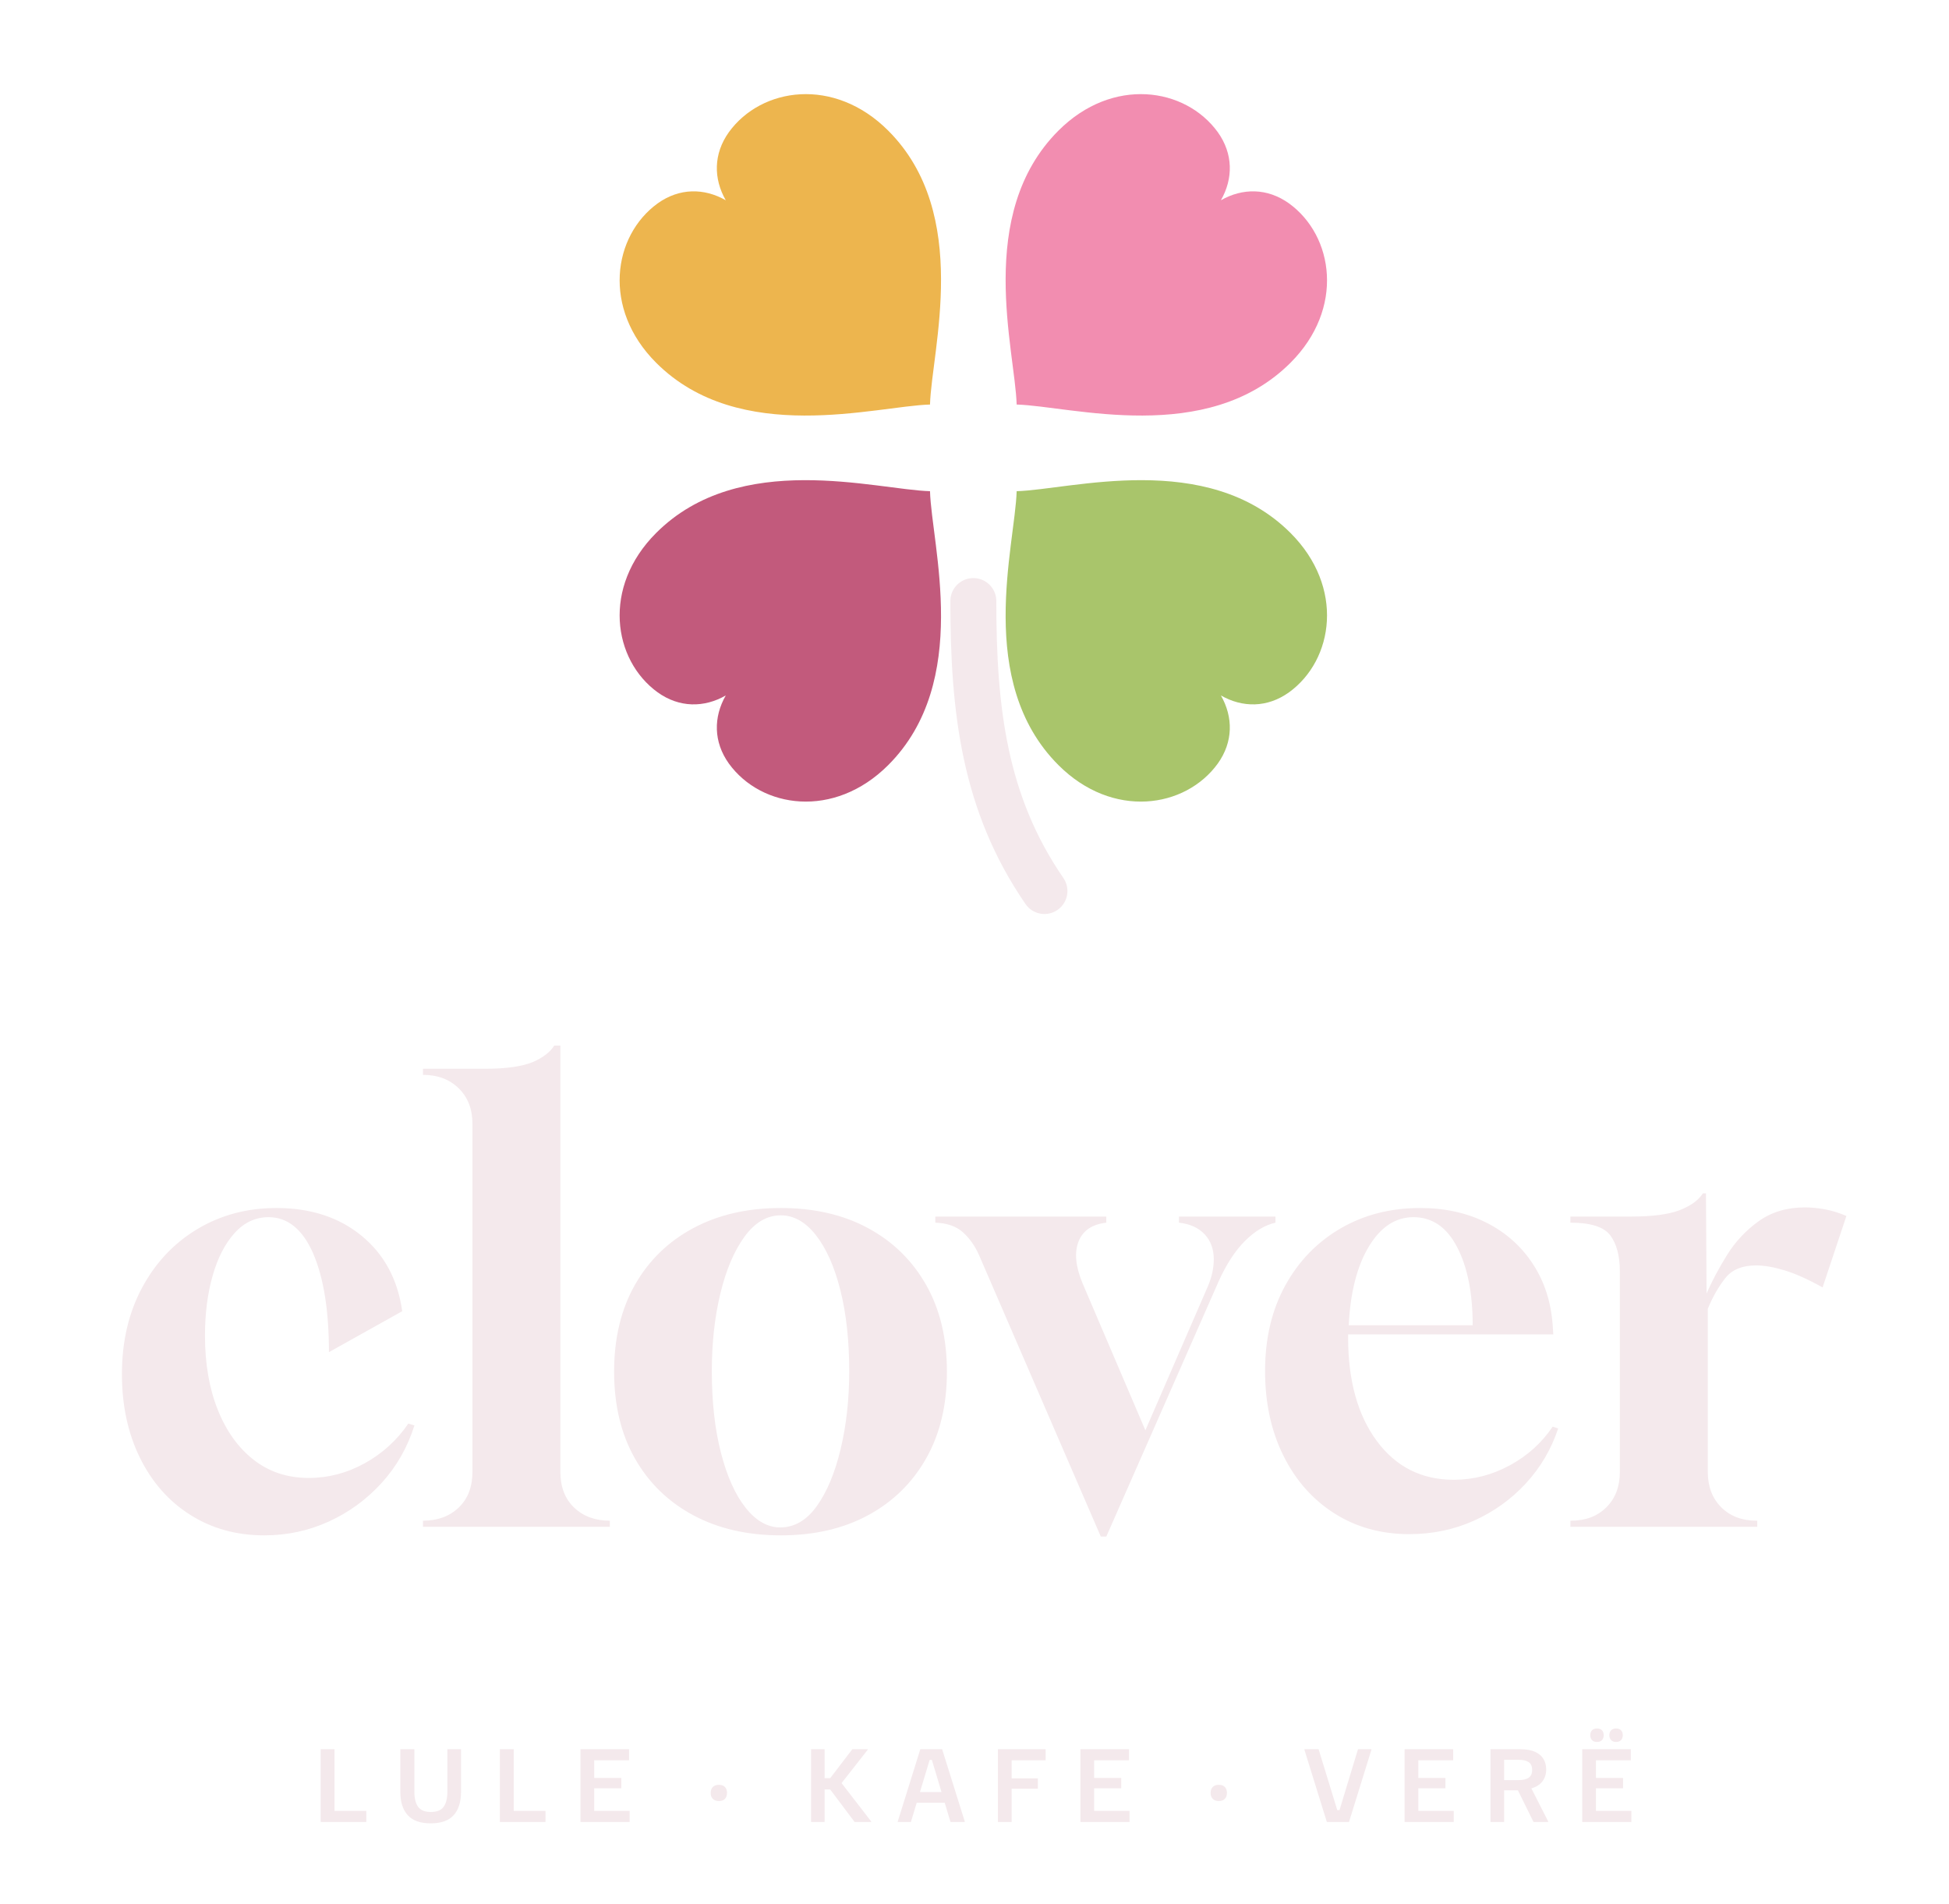
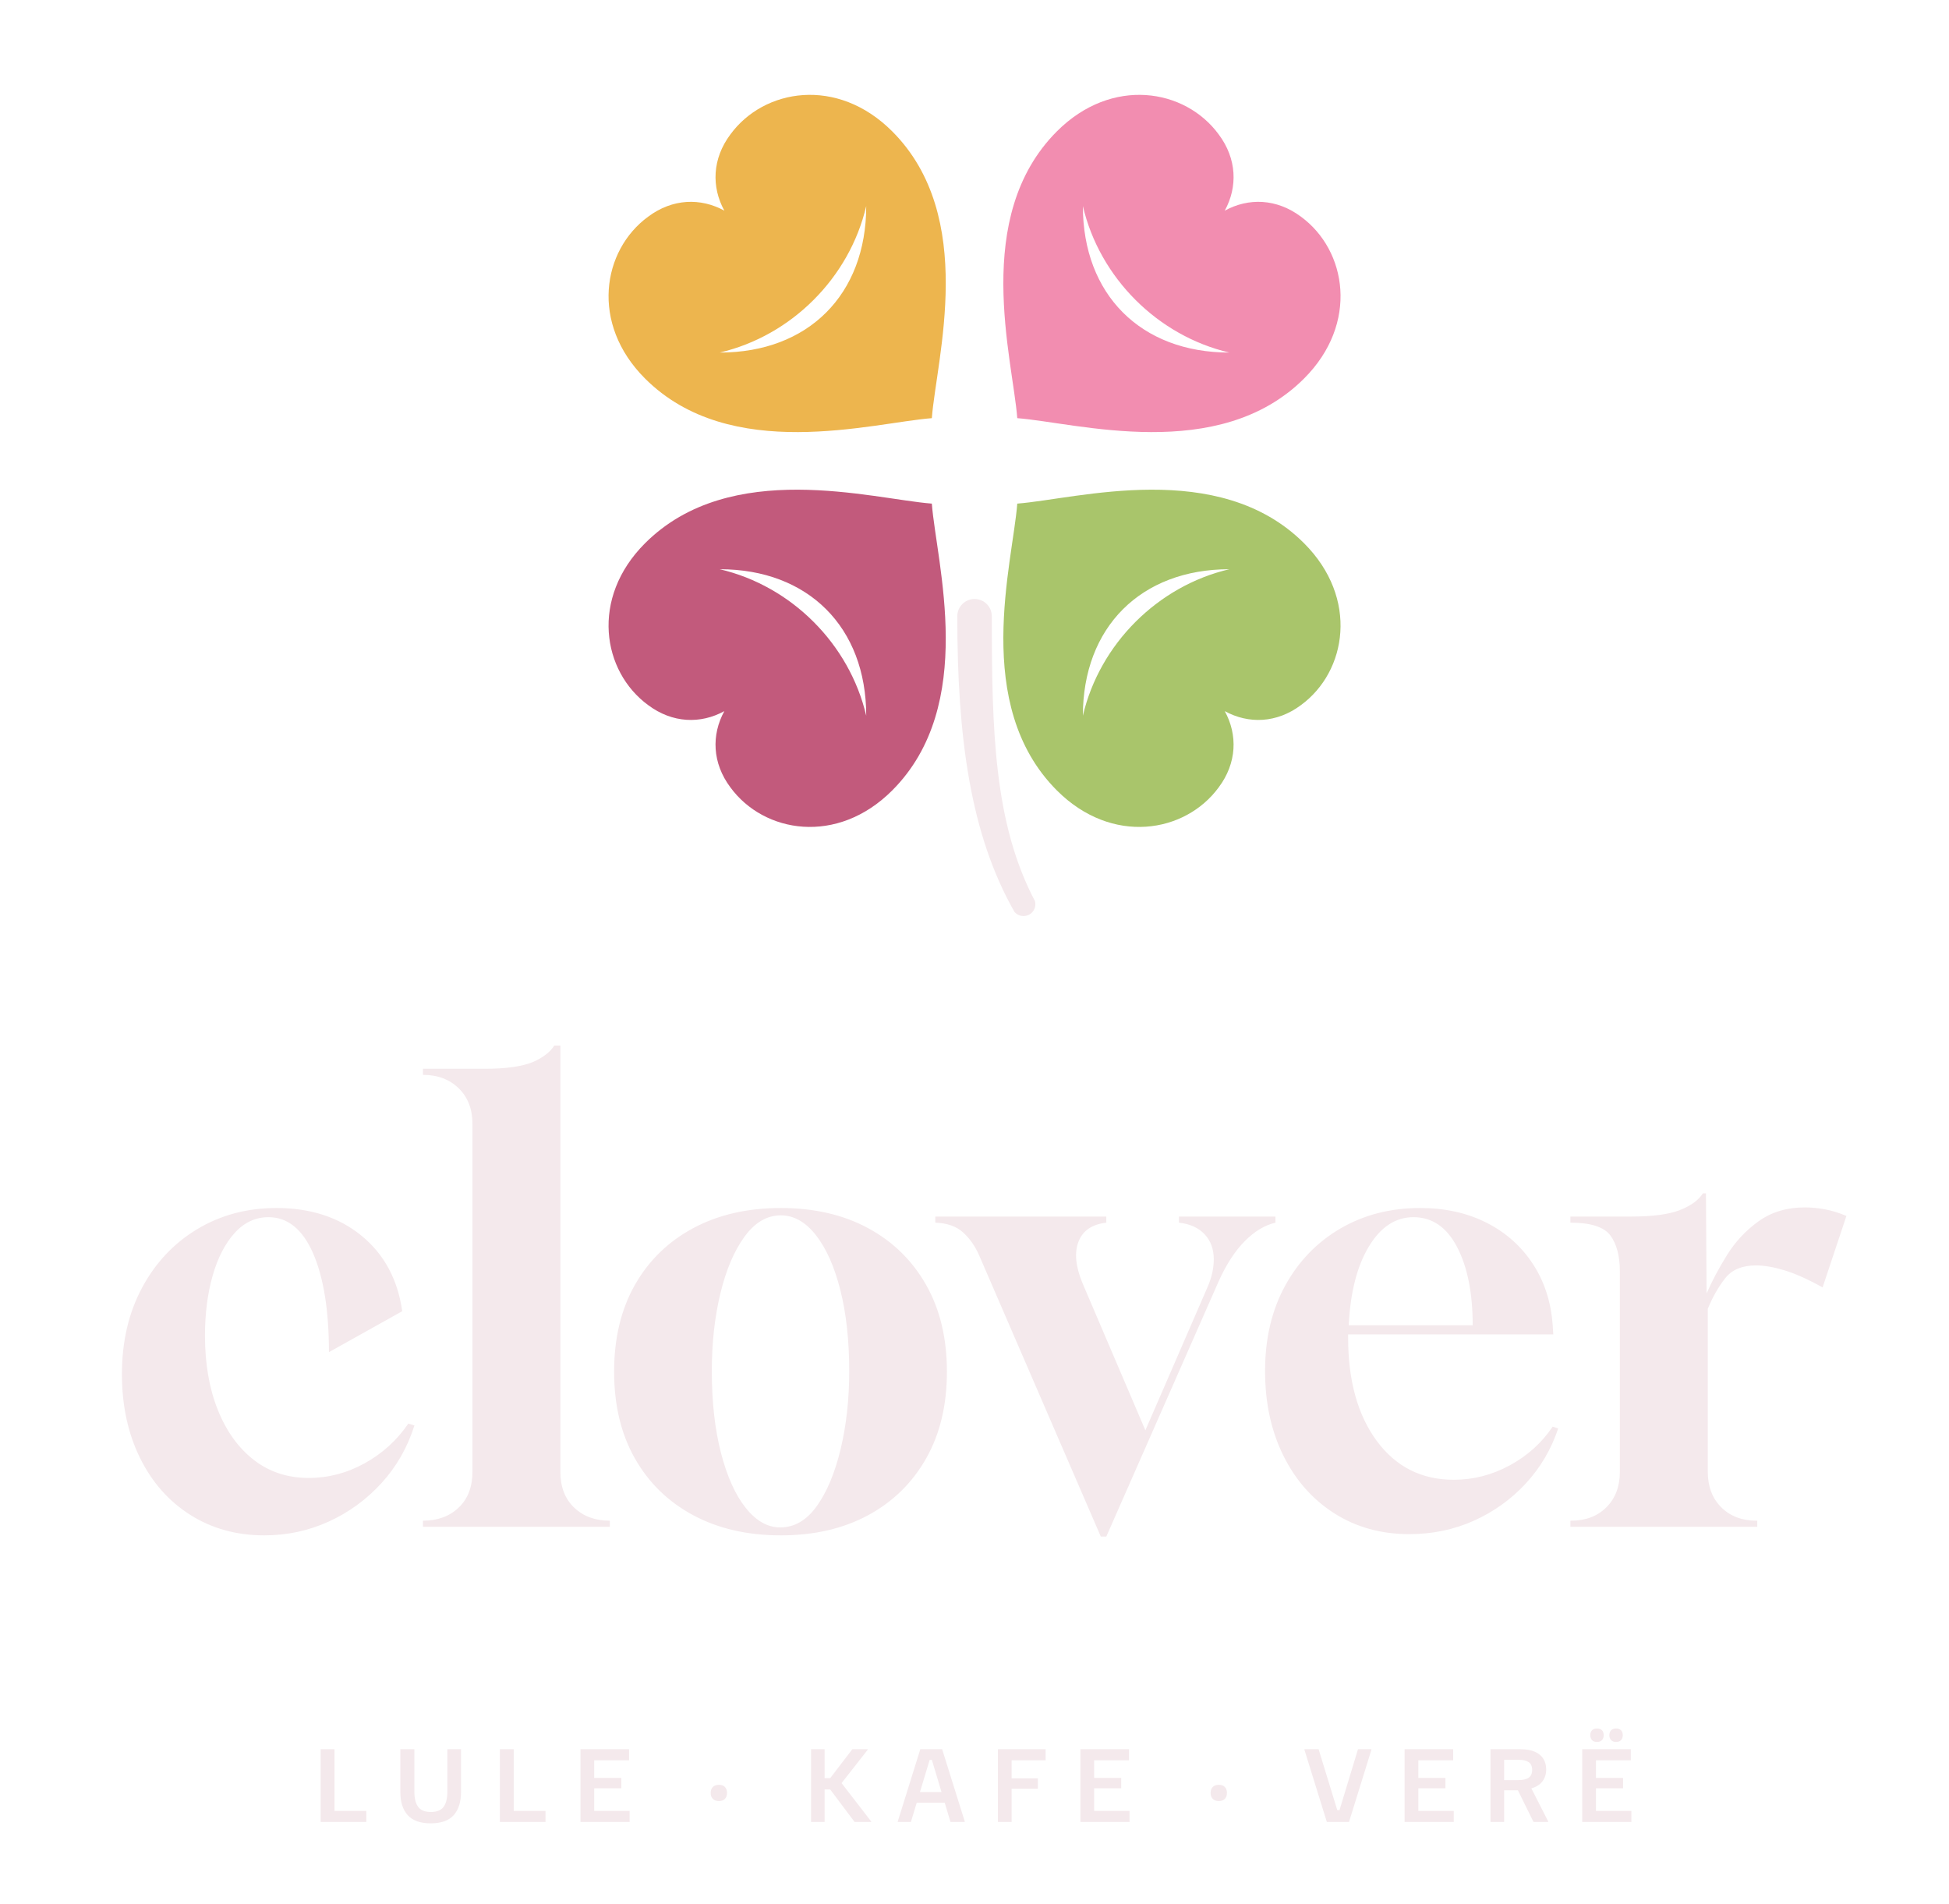
<svg xmlns="http://www.w3.org/2000/svg" viewBox="0 0 383 374" width="383" height="374" role="img">
-   <g transform="translate(83.77 -10.9) scale(2.15)">
-     <path fill="#F28DB0" transform="rotate(45 50 46) translate(50 40.4)" d="M0 0C-3.6-3.4-15-9.6-15-20.4C-15-27.4-9.6-31.4-4.6-30.6C-2.2-30.2-.6-28.6 0-26.4C.6-28.6 2.2-30.2 4.6-30.6C9.6-31.4 15-27.4 15-20.4C15-9.6 3.6-3.4 0 0Z" />
-     <path fill="#A9C56B" transform="rotate(135 50 46) translate(50 40.4)" d="M0 0C-3.6-3.4-15-9.6-15-20.4C-15-27.4-9.6-31.4-4.6-30.6C-2.2-30.2-.6-28.6 0-26.4C.6-28.6 2.2-30.2 4.6-30.6C9.6-31.4 15-27.4 15-20.4C15-9.6 3.6-3.4 0 0Z" />
-     <path fill="#C25A7C" transform="rotate(225 50 46) translate(50 40.4)" d="M0 0C-3.6-3.4-15-9.6-15-20.4C-15-27.4-9.6-31.4-4.6-30.6C-2.2-30.2-.6-28.6 0-26.4C.6-28.6 2.2-30.2 4.6-30.6C9.6-31.4 15-27.4 15-20.4C15-9.6 3.6-3.4 0 0Z" />
-     <path fill="#EDB54E" transform="rotate(315 50 46) translate(50 40.4)" d="M0 0C-3.6-3.4-15-9.6-15-20.4C-15-27.4-9.6-31.4-4.6-30.6C-2.2-30.2-.6-28.6 0-26.4C.6-28.6 2.2-30.2 4.6-30.6C9.6-31.4 15-27.4 15-20.4C15-9.6 3.6-3.4 0 0Z" />
-     <path fill="none" stroke="#F4E9EC" stroke-width="4.2" stroke-linecap="round" d="M50 60C50 70 51 78.5 56.5 86.5" />
+   <g transform="translate(85.51 -6.96) scale(2.12)">
+     <path fill="#F28DB0" fill-rule="evenodd" transform="rotate(45 50 46) translate(50 40.4)" d="M0 0C-4.2-3.6-16.2-10.2-16.2-21.4C-16.2-28.6-10.6-32.6-5.4-31.8C-2.6-31.4-.7-29.6 0-27.2C.7-29.6 2.6-31.4 5.4-31.8C10.6-32.6 16.2-28.6 16.2-21.4C16.2-10.2 4.2-3.6 0 0ZM-9.6-18.2C-3.8-12.4 3.8-12.4 9.6-18.2C3.8-14.6-3.8-14.6-9.6-18.2Z" />
+     <path fill="#A9C56B" fill-rule="evenodd" transform="rotate(135 50 46) translate(50 40.4)" d="M0 0C-4.2-3.6-16.2-10.2-16.2-21.4C-16.2-28.6-10.6-32.6-5.4-31.8C-2.6-31.4-.7-29.6 0-27.2C.7-29.6 2.6-31.4 5.4-31.8C10.6-32.6 16.2-28.6 16.2-21.4C16.2-10.2 4.2-3.6 0 0ZM-9.6-18.2C-3.8-12.4 3.8-12.4 9.6-18.2C3.8-14.6-3.8-14.6-9.6-18.2Z" />
+     <path fill="#C25A7C" fill-rule="evenodd" transform="rotate(225 50 46) translate(50 40.4)" d="M0 0C-4.2-3.6-16.2-10.2-16.2-21.4C-16.2-28.6-10.6-32.6-5.4-31.8C-2.6-31.4-.7-29.6 0-27.2C.7-29.6 2.6-31.4 5.4-31.8C10.6-32.6 16.2-28.6 16.2-21.4C16.2-10.2 4.2-3.6 0 0ZM-9.6-18.2C-3.8-12.4 3.8-12.4 9.6-18.2C3.8-14.6-3.8-14.6-9.6-18.2Z" />
+     <path fill="#EDB54E" fill-rule="evenodd" transform="rotate(315 50 46) translate(50 40.4)" d="M0 0C-4.2-3.6-16.2-10.2-16.2-21.4C-16.2-28.6-10.6-32.6-5.4-31.8C-2.6-31.4-.7-29.6 0-27.2C.7-29.6 2.6-31.4 5.4-31.8C10.6-32.6 16.2-28.6 16.2-21.4C16.2-10.2 4.2-3.6 0 0ZM-9.6-18.2C-3.8-12.4 3.8-12.4 9.6-18.2C3.8-14.6-3.8-14.6-9.6-18.2Z" />
+     <path fill="#F4E9EC" d="M48.4 60.4A1.6 1.6 0 0 1 51.6 60.4C51.6 71 51.8 79.6 55.6 86.8A1.1 1.1 0 0 1 53.7 87.8C49.6 80.6 48.4 71.6 48.4 60.4Z" />
  </g>
  <path fill="#F4E9EC" d="M51.92 301.68Q43.76 301.68 37.4 297.66Q31.04 293.64 27.5 286.44Q23.96 279.24 23.96 270.0Q23.96 260.4 27.92 253.02Q31.88 245.64 38.78 241.5Q45.68 237.36 54.32 237.36Q64.4 237.36 71.06 242.82Q77.72 248.28 79.04 257.64L64.64 265.68Q64.64 253.44 61.52 246.24Q58.4 239.16 52.76 239.16Q48.92 239.16 46.1 242.28Q43.28 245.4 41.78 250.68Q40.28 255.96 40.28 262.44Q40.28 270.72 42.8 277.02Q45.32 283.32 49.88 286.86Q54.44 290.4 60.68 290.4Q66.44 290.4 71.66 287.52Q76.88 284.64 80.24 279.72L81.44 280.08Q79.4 286.56 74.96 291.42Q70.52 296.28 64.58 298.98Q58.64 301.68 51.92 301.68ZM83.12 300.0V298.8Q87.44 298.8 90.14 296.22Q92.84 293.64 92.84 289.2V220.8Q92.84 216.48 90.14 213.84Q87.44 211.2 83.12 211.2V210.0H95.36Q101.48 210.0 104.72 208.68Q107.72 207.36 108.92 205.44H110.12V289.2Q110.12 293.64 112.82 296.22Q115.52 298.8 119.84 298.8V300.0ZM153.44 301.68Q143.6 301.68 136.22 297.72Q128.84 293.76 124.76 286.56Q120.68 279.36 120.68 269.52Q120.68 259.68 124.76 252.48Q128.84 245.28 136.22 241.32Q143.6 237.36 153.44 237.36Q163.28 237.36 170.6 241.32Q177.92 245.28 182.0 252.48Q186.08 259.68 186.08 269.52Q186.08 279.36 182.0 286.56Q177.92 293.76 170.6 297.72Q163.28 301.68 153.44 301.68ZM153.32 300.12Q157.52 300.12 160.52 295.92Q163.52 291.72 165.2 284.7Q166.88 277.68 166.88 269.4Q166.88 260.4 165.14 253.5Q163.4 246.6 160.34 242.7Q157.28 238.8 153.44 238.8Q149.36 238.8 146.3 243.0Q143.24 247.2 141.56 254.16Q139.88 261.12 139.88 269.4Q139.88 278.52 141.68 285.48Q143.48 292.44 146.54 296.28Q149.6 300.12 153.32 300.12ZM216.32 301.92 192.44 246.72Q191.24 243.96 189.26 242.16Q187.28 240.36 183.8 240.24V239.04H217.4V240.24Q213.2 240.72 211.94 243.96Q210.68 247.2 212.72 252.12L225.08 281.04L237.32 252.84Q238.52 250.08 238.52 247.44Q238.52 244.44 236.72 242.52Q234.92 240.6 231.68 240.24V239.04H250.64V240.24Q247.52 240.96 244.64 243.84Q241.76 246.72 239.48 251.76L217.4 301.92ZM276.92 301.44Q268.64 301.44 262.22 297.36Q255.8 293.28 252.2 286.02Q248.6 278.76 248.6 269.4Q248.6 259.8 252.56 252.6Q256.52 245.4 263.42 241.38Q270.32 237.36 279.08 237.36Q286.4 237.36 292.1 240.24Q297.8 243.12 301.22 248.34Q304.64 253.56 305.12 260.4L305.24 262.2H264.92V262.8Q264.92 275.52 270.56 283.14Q276.2 290.76 285.68 290.76Q291.44 290.76 296.66 287.94Q301.88 285.12 305.12 280.32L306.2 280.68Q304.16 286.8 299.84 291.48Q295.52 296.16 289.64 298.8Q283.76 301.44 276.92 301.44ZM265.04 260.4H289.4Q289.4 250.92 286.34 245.04Q283.28 239.16 277.76 239.16Q272.48 239.16 269.0 244.92Q265.52 250.68 265.04 260.4ZM308.6 300.0V298.8H308.72Q313.04 298.8 315.68 296.16Q318.32 293.52 318.32 289.2V249.84Q318.32 245.28 316.46 242.76Q314.6 240.24 308.6 240.24V239.04H320.48Q326.84 239.04 330.08 237.78Q333.32 236.52 334.64 234.48H335.24L335.36 254.16Q336.92 250.56 339.38 246.6Q341.84 242.64 345.62 239.94Q349.4 237.24 354.68 237.24Q356.48 237.24 358.52 237.6Q360.56 237.96 362.84 238.92L358.16 252.96Q353.84 250.56 350.66 249.6Q347.48 248.64 345.08 248.64Q341.0 248.64 339.02 251.16Q337.04 253.68 335.6 257.16V289.2Q335.6 293.52 338.24 296.16Q340.88 298.8 345.2 298.8H345.32V300.0Z" />
  <path fill="#F4E9EC" transform="translate(61.53 0)" d="M1.483 358.0V343.7H4.204V355.824H10.45V358.0ZM23.103 358.269Q20.062 358.269 18.601 356.668Q17.14 355.067 17.14 352.078V343.7H19.897V352.051Q19.897 354.003 20.637 355.019Q21.377 356.035 23.139 356.035Q24.914 356.035 25.648 355.019Q26.382 354.003 26.382 352.051V343.7H29.066V352.078Q29.066 355.067 27.617 356.668Q26.168 358.269 23.103 358.269ZM36.701 358.0V343.7H39.422V355.824H45.668V358.0ZM52.541 358.0V343.7H62.089V345.876H55.238V349.344H60.562V351.375H55.238V355.824H62.199V358.0ZM79.744 353.884Q78.965 353.884 78.545 353.45Q78.126 353.015 78.126 352.291Q78.126 351.555 78.545 351.126Q78.965 350.698 79.744 350.698Q80.528 350.698 80.933 351.126Q81.338 351.555 81.338 352.291Q81.338 353.015 80.933 353.45Q80.528 353.884 79.744 353.884ZM97.852 358.0V343.7H100.512V349.393H101.612L105.963 343.7H108.982V343.81L103.845 350.36L109.666 357.89V358.0H106.41L101.612 351.607H100.512V358.0ZM114.891 358.0V357.89L119.322 343.7H123.611L128.053 357.89V358.0H125.252L121.595 345.807H121.155L117.474 358.0ZM118.274 354.22 118.89 352.115H123.86L124.476 354.22ZM134.574 358.0V343.7H143.946V345.876H137.271V349.429H142.419V351.46H137.271V358.0ZM150.781 358.0V343.7H160.329V345.876H153.477V349.344H158.801V351.375H153.477V355.824H160.439V358.0ZM177.983 353.884Q177.204 353.884 176.785 353.45Q176.365 353.015 176.365 352.291Q176.365 351.555 176.785 351.126Q177.204 350.698 177.983 350.698Q178.767 350.698 179.172 351.126Q179.577 351.555 179.577 352.291Q179.577 353.015 179.172 353.45Q178.767 353.884 177.983 353.884ZM199.211 358.0 194.806 343.81V343.7H197.589L201.259 355.668H201.699L205.331 343.7H207.968V343.81L203.563 358.0ZM214.489 358.0V343.7H224.037V345.876H217.186V349.344H222.51V351.375H217.186V355.824H224.147V358.0ZM231.365 358.0V343.7H237.176Q239.003 343.7 240.133 344.219Q241.263 344.739 241.788 345.63Q242.313 346.521 242.313 347.668Q242.313 349.038 241.575 350.015Q240.838 350.992 239.399 351.394L242.704 357.89V358.0H239.826L236.757 351.777H234.049V358.0ZM234.049 349.771H236.846Q238.198 349.771 238.876 349.3Q239.555 348.83 239.555 347.772Q239.555 346.696 238.87 346.237Q238.186 345.779 236.846 345.779H234.049ZM249.396 358.0V343.7H258.944V345.876H252.092V349.344H257.416V351.375H252.092V355.824H259.054V358.0ZM252.295 342.272Q251.65 342.272 251.311 341.906Q250.973 341.539 250.973 340.954Q250.973 340.347 251.311 339.988Q251.65 339.628 252.295 339.628Q252.94 339.628 253.279 339.985Q253.617 340.342 253.617 340.95Q253.617 341.537 253.279 341.905Q252.94 342.272 252.295 342.272ZM256.05 342.272Q255.411 342.272 255.067 341.906Q254.722 341.539 254.722 340.954Q254.722 340.347 255.069 339.988Q255.415 339.628 256.044 339.628Q256.69 339.628 257.028 339.985Q257.366 340.342 257.366 340.95Q257.366 341.537 257.028 341.905Q256.69 342.272 256.05 342.272Z" />
</svg>
